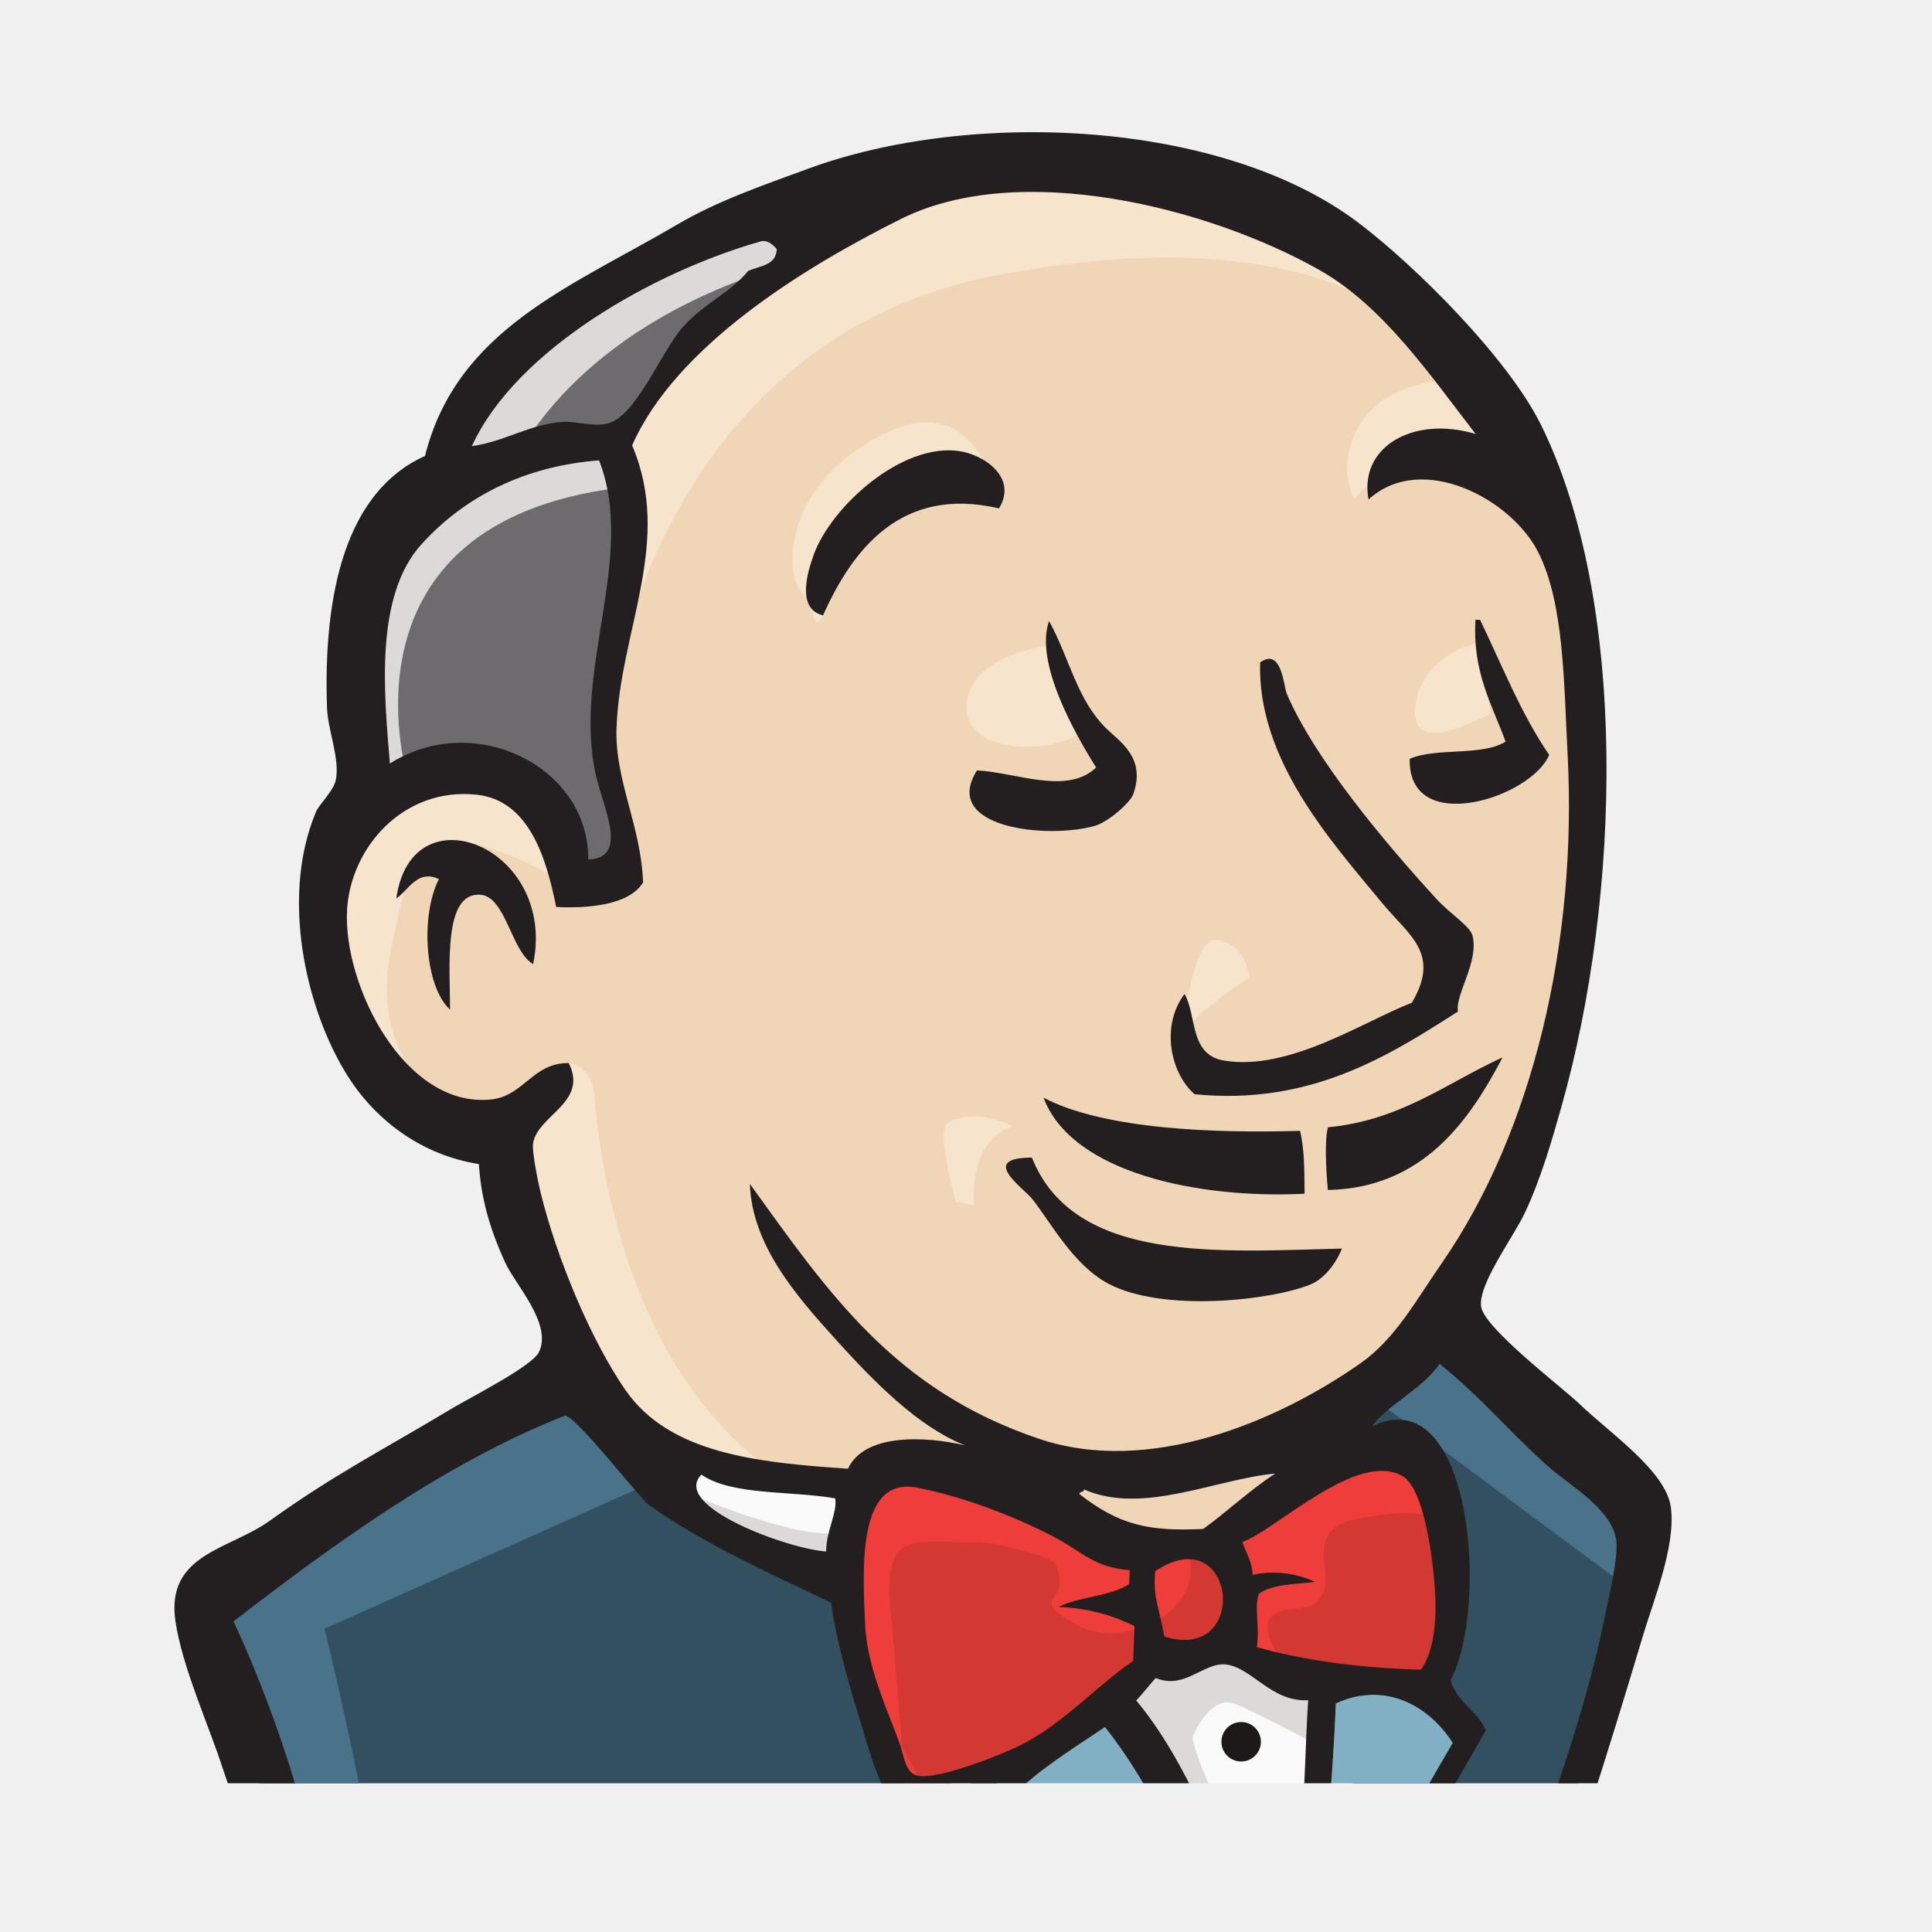
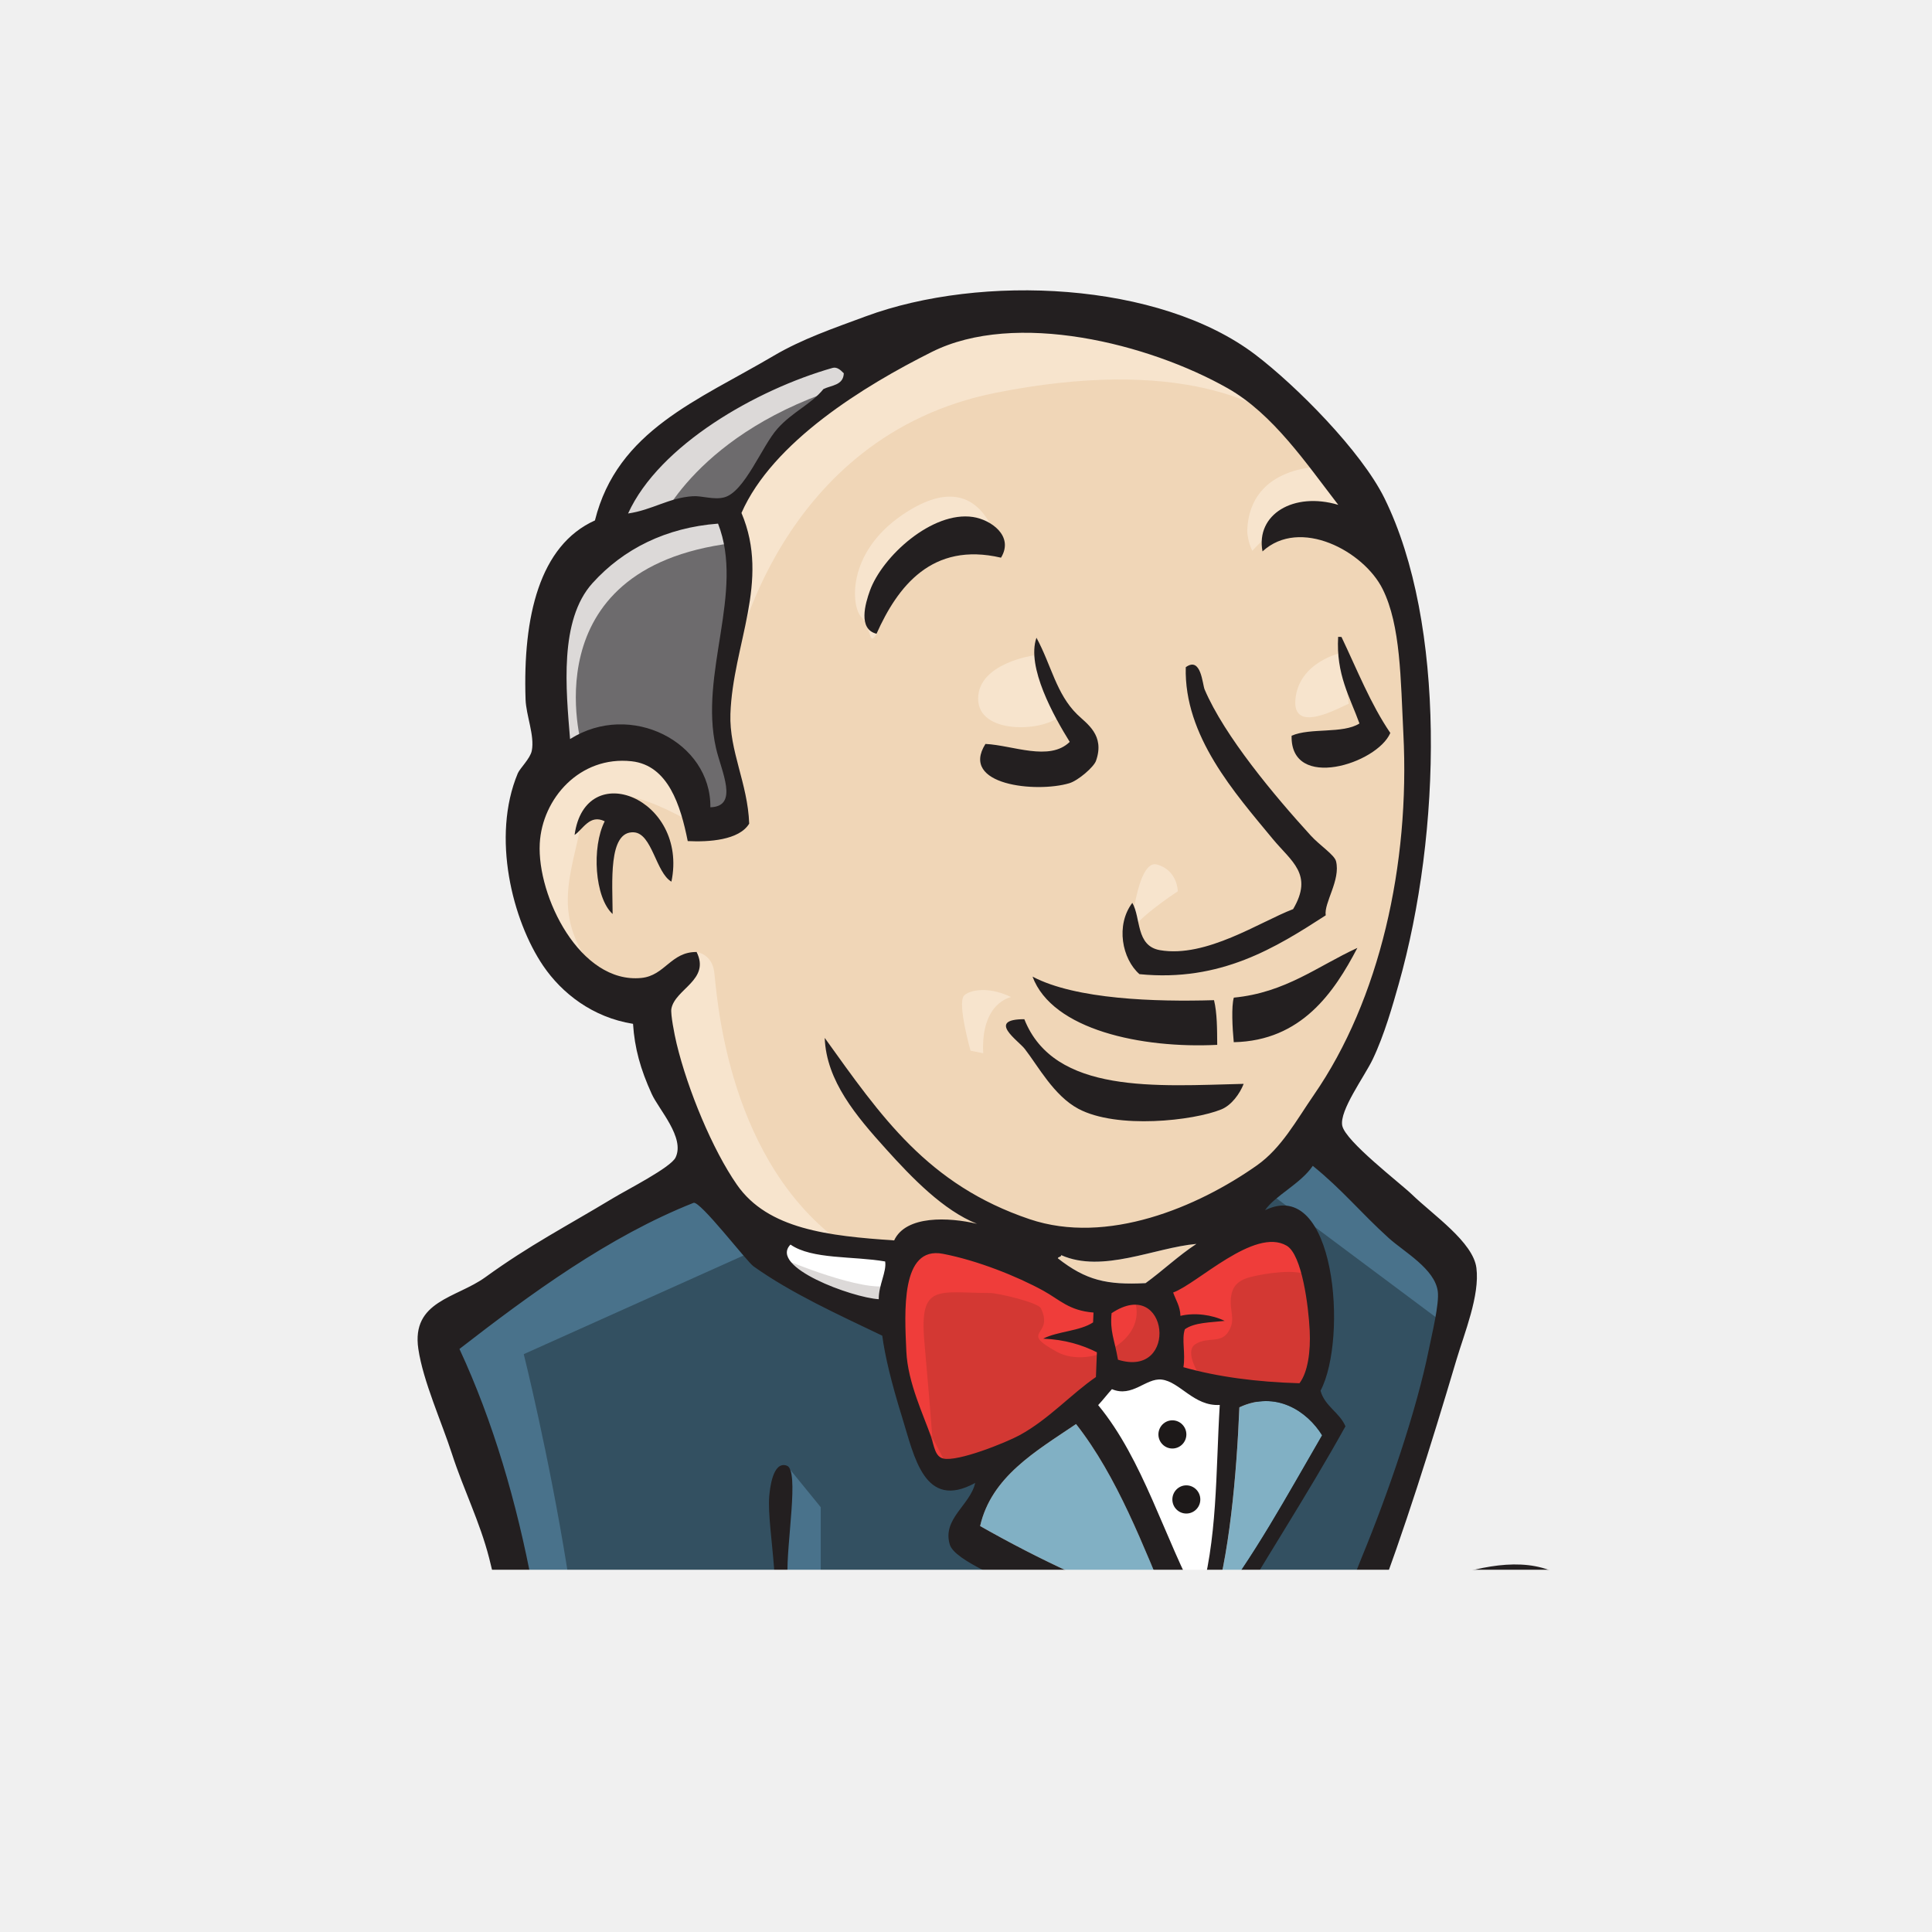
- <svg xmlns="http://www.w3.org/2000/svg" xml:space="preserve" viewBox="0 0 180 180">
+ <svg xmlns="http://www.w3.org/2000/svg" xmlns:xlink="http://www.w3.org/1999/xlink" width="32" height="32" viewBox="0 0 32 32">
  <defs>
-     <clipPath id="a">
-       <path fill="#37474f" d="M.899 144.42h144.42V0H.899z" />
-     </clipPath>
+     <rect id="jenkins-a" width="22.708" height="22.814" x=".141" y="0" />
  </defs>
-   <g clip-path="url(#a)" transform="matrix(1.0691 0 0 -1.0691 9.4 166.143)">
-     <g fill-rule="evenodd">
-       <path fill="#f0d6b7" d="m107.96 30.661-12.506-1.876-16.883-1.876-10.943-.312-10.629.312-8.13 2.502-7.19 7.815-5.628 15.945-1.25 3.44-7.504 2.5-4.377 7.191-3.126 10.317 3.44 9.067 8.128 2.814 6.565-3.127 3.127-6.878 3.752.626 1.25 1.563-1.25 7.19-.313 9.068 1.876 12.505-.074 7.143 5.701 9.114 10.005 7.19 17.508 7.504 19.383-2.814 16.883-12.193 7.817-12.505 5.002-9.067 1.25-22.51-3.752-19.384-6.877-17.195-6.566-9.066" />
-       <path fill="#335061" d="m97.334-23.425-44.709-1.876v-7.503l3.752-26.262-1.876-2.19-31.264 10.63-2.19 3.752-3.126 35.328-7.19 21.26-1.563 5.002 25.01 17.195 7.818 3.127 6.877-8.441 5.94-5.315 6.88-2.188 3.125-.938L68.57 1.899l2.814-3.44 7.19 2.502-5.002-9.693 27.2-12.818-3.439-1.876" />
-       <path fill="#6d6b6d" d="m23.238 85.687 8.128 2.814 6.566-3.127 3.127-6.878 3.751.626.938 3.751-1.876 7.19 1.876 17.197-1.563 9.379 5.627 6.565 12.193 9.692-3.44 4.69-17.194-8.442-7.191-5.627-4.064-8.754-6.253-8.442-1.876-10.005z" />
-       <path fill="#dcd9d8" d="M36.055 115.07s4.69 11.567 23.448 17.195c18.759 5.628.938 4.065.938 4.065l-20.321-7.817-7.817-7.816-3.438-6.253zm-9.379-27.195s-6.566 21.886 18.446 25.012l-.938 3.752-17.195-4.065-5.003-16.257 1.251-10.63z" />
-     </g>
-     <g fill="#f7e4cd">
-       <path fill-rule="evenodd" d="m36.681 58.799 4.094 3.966s1.847-.214 2.16-2.402c.312-2.19 1.25-21.886 14.693-32.516 1.227-.97-10.004 1.564-10.004 1.564L37.62 45.042m56.589 19.697s.729 9.477 3.28 8.748c2.553-.729 2.553-3.28 2.553-3.28s-6.198-4.01-5.833-5.468" />
-       <path d="M120.16 99.442s-5.153-1.088-5.628-5.628c-.474-4.54 5.628-.938 6.566-.625m-38.771 5.94s-6.879-.938-6.879-5.314c0-4.378 7.817-4.065 10.005-2.19" />
-       <g fill-rule="evenodd">
-         <path d="M39.807 78.808s-11.881 7.191-13.131.312c-1.25-6.877-4.065-11.88 1.876-19.07l-4.064 1.25-3.752 9.691-1.25 9.38 7.19 7.504 8.129-.626 4.69-3.751zm5.628 19.696s5.315 27.512 32.203 32.827c22.136 4.375 33.765-.938 38.142-5.94 0 0-19.696 23.447-38.455 16.257-18.759-7.191-32.514-20.322-32.202-28.762.532-14.377.313-14.382.313-14.382m72.534 23.766s-9.066.312-9.38-7.817c0 0 0-1.25.625-2.5 0 0 7.192 8.129 11.568 3.751" />
-         <path d="M78.268 111.1s-1.56 12.477-12.199 5.223c-6.878-4.69-6.252-11.255-5.002-12.505s.91-3.77 1.862-2.04c.952 1.728.638 7.356 4.078 8.918 3.439 1.564 9.077 3.31 11.26.404" />
+   <g fill="none" fill-rule="evenodd" transform="matrix(1 0 0 -1 4.872 26)">
+     <mask id="jenkins-b" fill="#fff">
+       <use xlink:href="#jenkins-a" />
+     </mask>
+     <g mask="url(#jenkins-b)">
+       <g transform="translate(1.99 -10.543)">
+         <g transform="translate(.403 3.918)">
+           <polyline fill="#F0D6B7" fill-rule="nonzero" points="13.308 12.519 11.626 12.266 9.356 12.012 7.884 11.97 6.455 12.012 5.362 12.35 4.395 13.406 3.638 15.56 3.47 16.025 2.461 16.363 1.872 17.334 1.452 18.728 1.914 19.953 3.007 20.333 3.89 19.911 4.311 18.982 4.815 19.066 4.983 19.277 4.815 20.249 4.773 21.474 5.025 23.163 5.015 24.129 5.782 25.36 7.127 26.331 9.482 27.345 12.089 26.965 14.359 25.318 15.41 23.628 16.083 22.403 16.251 19.362 15.746 16.743 14.821 14.42 13.939 13.195" />
+           <polyline fill="#335061" fill-rule="nonzero" points="11.879 5.212 5.867 4.958 5.867 3.945 6.371 .396 6.119 .101 1.915 1.537 1.62 2.044 1.2 6.817 .233 9.689 .023 10.365 3.386 12.688 4.437 13.11 5.362 11.97 6.161 11.252 7.086 10.956 7.506 10.83 8.011 8.633 8.389 8.168 9.356 8.506 8.683 7.197 12.341 5.465 11.879 5.212" />
+           <polyline fill="#6D6B6D" fill-rule="nonzero" points="1.915 19.953 3.008 20.334 3.891 19.911 4.311 18.982 4.816 19.066 4.942 19.573 4.69 20.545 4.942 22.868 4.732 24.135 5.488 25.022 7.128 26.332 6.666 26.965 4.353 25.825 3.386 25.064 2.84 23.882 1.999 22.741 1.746 21.39 1.915 19.953" />
+           <path fill="#DCD9D8" fill-rule="nonzero" d="M3.638 23.923C3.638 23.923 4.269 25.486 6.792 26.246 9.314 27.007 6.918 26.796 6.918 26.796L4.185 25.739 3.134 24.684 2.671 23.839 3.638 23.923M2.377 20.249C2.377 20.249 1.494 23.206 4.858 23.628L4.731 24.135 2.419 23.586 1.746 21.39 1.915 19.953 2.377 20.249" />
+         </g>
+         <g transform="translate(1.748 15.943)">
+           <path fill="#F7E4CD" fill-rule="nonzero" d="M2.378 4.296L2.928 4.832C2.928 4.832 3.177 4.803 3.219 4.507 3.261 4.212 3.387 1.551 5.195.114 5.36-.017 3.849.326 3.849.326L2.504 2.438M10.114 5.099C10.114 5.099 10.212 6.379 10.555 6.281 10.898 6.182 10.898 5.837 10.898 5.837 10.898 5.837 10.065 5.296 10.114 5.099M13.604 9.787C13.604 9.787 12.911 9.64 12.847 9.027 12.783 8.414 13.604 8.9 13.73 8.943M8.516 9.745C8.516 9.745 7.591 9.618 7.591 9.027 7.591 8.436 8.642 8.478 8.936 8.731" />
+           <g fill="#F7E4CD" fill-rule="nonzero" transform="translate(0 4.458)">
+             <path d="M2.798 2.541C2.798 2.541 1.2 3.513 1.032 2.583.864 1.654.486.978 1.285.007L.738.176.233 1.485.065 2.752 1.032 3.766 2.125 3.682 2.756 3.175 2.798 2.541M3.555 5.202C3.555 5.202 4.27 8.919 7.886 9.637 10.862 10.228 12.426 9.511 13.015 8.835 13.015 8.835 10.366 12.003 7.843 11.031 5.321 10.06 3.471 8.286 3.513 7.145 3.585 5.203 3.555 5.202 3.555 5.202M13.309 8.413C13.309 8.413 12.09 8.455 12.048 7.357 12.048 7.357 12.048 7.188 12.132 7.019 12.132 7.019 13.099 8.117 13.688 7.526" />
+             <path d="M7.97,6.904 C7.97,6.904 7.76,8.59 6.33,7.61 C5.405,6.976 5.489,6.089 5.657,5.92 C5.825,5.751 5.779,5.411 5.907,5.644 C6.035,5.878 5.993,6.638 6.456,6.849 C6.918,7.061 7.677,7.297 7.97,6.904" />
+           </g>
+         </g>
+         <g transform="translate(.403 5.404)">
+           <path fill="#49728B" d="M5.362 10.484L1.41 8.71C1.41 8.71 3.05 2.163 2.209.135L1.62.346 1.578 2.838.485 7.569.023 8.879 4.143 11.666 5.362 10.484M5.769 6.863L6.329 6.175 6.329 3.641 5.656 3.641C5.656 3.641 5.572 5.415 5.572 5.626 5.572 5.837 5.656 6.598 5.656 6.598" />
+           <polyline fill="#49728B" points="5.783 3.261 3.891 3.176 4.437 2.796 5.783 2.585" />
+         </g>
+         <g transform="translate(6.186 .27)">
+           <polyline fill="#335061" fill-rule="nonzero" points="6.475 8.817 8.031 8.859 8.409 4.973 6.811 4.762 6.475 8.817" />
+           <path fill="#335061" fill-rule="nonzero" d="M6.895,8.817 L9.249,8.944 C9.249,8.944 10.216,11.394 10.216,11.52 C10.216,11.647 11.057,15.069 11.057,15.069 L9.165,17.054 L8.787,17.392 L7.778,16.378 L7.778,12.45 L6.895,8.817" />
+           <path fill="#49728B" fill-rule="nonzero" d="M7.946,9.113 L6.475,8.817 L6.685,7.634 C7.231,7.381 8.157,8.057 8.157,8.057" />
+           <polyline fill="#49728B" fill-rule="nonzero" points="7.988 16.505 10.931 14.308 11.015 15.322 8.787 17.392 7.988 16.505" />
+           <polyline fill="#FFF" fill-rule="nonzero" points="1.459 .496 .589 4.044 .156 6.663 .084 8.606 4.024 8.817 6.475 8.817 6.252 4.382 6.63 .96 6.588 .327 3.393 .073 1.459 .496" />
+           <path fill="#DCD9D8" fill-rule="nonzero" d="M5.928,8.859 C5.928,8.859 5.718,4.466 6.349,1.341 C6.349,1.341 5.087,0.538 3.237,0.327 L6.769,0.454 L7.189,0.707 L6.685,7.634 L6.559,9.113" />
+           <polyline fill="#FFF" fill-rule="nonzero" points="8.48 5.311 10.12 5.776 13.231 5.944 13.694 7.381 12.853 9.873 11.886 9.999 10.54 9.577 9.249 8.944 8.564 9.07 8.03 8.859" />
+           <path fill="#DCD9D8" fill-rule="nonzero" d="M8.451,6.156 C8.451,6.156 9.544,6.663 9.712,6.621 L9.25,8.944 L9.796,9.155 C9.796,9.155 10.174,6.959 10.174,6.705 C10.174,6.705 12.529,6.578 12.739,6.578 C12.739,6.578 13.244,7.55 13.117,8.564 L13.58,7.212 L13.622,6.452 L12.949,5.438 L12.193,5.269 L10.931,5.311 L10.511,5.86 L9.039,5.649 L8.577,5.48" />
+         </g>
+         <path fill="#FFF" fill-rule="nonzero" d="M12.985,9.425 L12.06,11.79 L11.093,13.184 C11.093,13.184 11.303,13.776 11.598,13.776 L12.565,13.776 L13.49,13.438 L13.406,11.875 L12.985,9.425" />
+         <polyline fill="#FFF" fill-rule="nonzero" points="8.023 15.803 6.859 15.93 5.766 16.268 5.766 15.888 6.3 15.296 7.981 14.536" />
+         <path fill="#DCD9D8" d="M6.144,15.676 C6.144,15.676 7.448,15.127 7.868,15.254 L7.91,14.748 L6.733,15.001 L6.018,15.507 L6.144,15.676" />
+         <path fill="#D33833" d="M14.662,13.632 C13.949,13.653 13.304,13.738 12.74,13.898 C12.778,14.13 12.706,14.358 12.764,14.526 C12.921,14.64 13.185,14.638 13.423,14.665 C13.217,14.766 12.928,14.806 12.691,14.748 C12.686,14.909 12.614,15.009 12.57,15.135 C12.971,15.279 13.918,16.222 14.45,15.91 C14.704,15.761 14.812,14.913 14.832,14.5 C14.848,14.158 14.801,13.813 14.662,13.632" />
+         <path stroke="#D33833" stroke-width=".522" d="M14.662,13.632 C13.949,13.653 13.304,13.738 12.74,13.898 C12.778,14.13 12.706,14.358 12.764,14.526 C12.921,14.64 13.185,14.638 13.423,14.665 C13.217,14.766 12.928,14.806 12.691,14.748 C12.686,14.909 12.614,15.009 12.57,15.135 C12.971,15.279 13.918,16.222 14.45,15.91 C14.704,15.761 14.812,14.913 14.832,14.5 C14.848,14.158 14.801,13.813 14.662,13.632 L14.662,13.632 Z" />
+         <path fill="#D33833" d="M11.25,14.803 C11.249,14.749 11.246,14.695 11.244,14.64 C11.021,14.493 10.662,14.495 10.417,14.371 C10.778,14.355 11.061,14.268 11.307,14.145 C11.301,14.009 11.296,13.872 11.291,13.735 C10.883,13.455 10.51,13.036 10.029,12.773 C9.802,12.649 9.004,12.328 8.762,12.385 C8.625,12.417 8.613,12.587 8.558,12.748 C8.442,13.092 8.174,13.64 8.15,14.159 C8.12,14.813 8.055,15.91 8.757,15.776 C9.323,15.667 9.982,15.405 10.421,15.164 C10.689,15.017 10.844,14.835 11.25,14.803" />
+         <path stroke="#D33833" stroke-width=".522" d="M11.25,14.803 C11.249,14.749 11.246,14.695 11.244,14.64 C11.021,14.493 10.662,14.495 10.417,14.371 C10.778,14.355 11.061,14.268 11.307,14.145 C11.301,14.009 11.296,13.872 11.291,13.735 C10.883,13.455 10.51,13.036 10.029,12.773 C9.802,12.649 9.004,12.328 8.762,12.385 C8.625,12.417 8.613,12.587 8.558,12.748 C8.442,13.092 8.174,13.64 8.15,14.159 C8.12,14.813 8.055,15.91 8.757,15.776 C9.323,15.667 9.982,15.405 10.421,15.164 C10.689,15.017 10.844,14.835 11.25,14.803 L11.25,14.803 Z" />
+         <path fill="#D33833" d="M11.656,14.022 C11.594,14.379 11.522,14.481 11.549,14.792 C12.496,15.426 12.674,13.703 11.656,14.022" />
+         <path stroke="#D33833" stroke-width=".522" d="M11.656,14.022 C11.594,14.379 11.522,14.481 11.549,14.792 C12.496,15.426 12.674,13.703 11.656,14.022 Z" />
+         <path fill="#EF3D3A" fill-rule="nonzero" d="M13.027 13.733C13.027 13.733 12.732 14.156 12.943 14.283 13.153 14.409 13.363 14.282 13.489 14.494 13.616 14.705 13.489 14.832 13.531 15.085 13.573 15.339 13.784 15.381 13.994 15.423 14.204 15.465 14.793 15.55 14.877 15.339L14.625 16.099 14.12 16.268 12.522 15.339 12.438 14.874 12.438 13.945M8.612 12.339C8.562 12.999 8.508 13.657 8.449 14.315 8.36 15.299 8.684 15.127 9.532 15.127 9.662 15.127 10.33 14.972 10.378 14.874 10.607 14.403 9.994 14.508 10.642 14.153 11.189 13.854 12.154 14.335 11.933 15.001 11.81 15.149 11.289 15.047 11.103 15.144 10.774 15.315 10.446 15.486 10.118 15.657 9.7 15.875 8.734 16.192 8.288 15.888 7.159 15.117 8.359 13.189 8.762 12.385" />
+         <path fill="#231F20" fill-rule="nonzero" d="M7.163 9.336C6.017 9.604 5.448 8.854 5.101 8.076 4.791 8.152 4.914 8.576 4.992 8.791 5.197 9.358 6.024 10.112 6.699 10.01 6.99 9.966 7.383 9.699 7.163 9.336M12.747 8.025C12.765 8.024 12.783 8.024 12.802 8.023 13.06 7.483 13.285 6.91 13.611 6.433 13.392 5.921 11.954 5.468 11.976 6.387 12.287 6.524 12.824 6.415 13.1 6.59 12.941 7.029 12.711 7.404 12.747 8.025M7.75 8.01C7.996 7.558 8.076 7.082 8.425 6.74 8.582 6.586 8.888 6.399 8.736 5.971 8.701 5.87 8.442 5.644 8.293 5.6 7.747 5.438 6.474 5.567 6.905 6.251 7.357 6.23 7.964 5.956 8.301 6.285 8.042 6.702 7.58 7.525 7.75 8.01M12.541 3.412C11.719 2.881 10.803 2.304 9.456 2.438 9.168 2.69 9.058 3.249 9.338 3.619 9.483 3.367 9.392 2.905 9.797 2.835 10.562 2.704 11.451 3.305 12.001 3.515 12.342 4.092 11.972 4.305 11.665 4.676 11.036 5.438 10.192 6.382 10.223 7.522 10.477 7.707 10.499 7.239 10.535 7.154 10.864 6.382 11.69 5.395 12.293 4.734 12.441 4.571 12.685 4.415 12.712 4.308 12.79 3.995 12.509 3.62 12.541 3.412M1.704 3.97C1.446 4.118 1.385 4.769 1.082 4.787.65 4.814.729 3.943.73 3.434.433 3.705.38 4.541.599 4.97.35 5.093.239 4.835.1 4.744.278 6.04 1.988 5.345 1.704 3.97M13.065 2.872C12.682 2.14 12.141 1.334 11.018 1.311 10.995 1.547 10.977 1.907 11.019 2.049 11.877 2.132 12.407 2.571 13.064 2.872M7.685 2.397C8.401 2.019 9.718 1.978 10.691 2.007 10.743 1.793 10.742 1.528 10.744 1.267 9.493 1.204 8.013 1.515 7.685 2.397M7.549 1.692C8.044.443 9.747.586 11.182.621 11.119.459 10.982.267 10.812.198 10.352.01 9.083-.133 8.444.208 8.039.424 7.779.913 7.557 1.199 7.45 1.338 6.916 1.691 7.549 1.692" transform="translate(2.555 17.97)" />
+         <path fill="#81B0C4" fill-rule="nonzero" d="M15.037,12.77 C14.456,11.77 13.9,10.742 13.21,9.86 C13.5,10.714 13.623,12.144 13.667,13.233 C14.272,13.518 14.79,13.169 15.037,12.77" />
+         <path fill="#231F20" fill-rule="nonzero" d="M1.758 2.015C1.107 1.884.65 1.248.015 1.289.364 1.783.975 1.992 1.758 2.015M2.045.992C1.515.936.892.849.354.893.609 1.286 1.59 1.151 2.045.992M2.23.109C1.634.096.893.108.326.156.661.52 1.843.291 2.23.109" transform="translate(16.406 7.16)" />
+         <path fill="#DCD9D8" fill-rule="nonzero" d="M13.916,4.856 C14.001,4.104 14.298,3.342 14.261,2.518 C13.931,2.407 13.742,2.309 13.3,2.31 C13.269,3.01 13.176,4.08 13.204,4.747 C13.421,4.733 13.741,4.903 13.916,4.856" />
+         <path fill="#F0D6B7" fill-rule="nonzero" d="M12.954,15.94 C12.655,15.744 12.4,15.499 12.113,15.29 C11.475,15.258 11.127,15.334 10.659,15.702 C10.667,15.731 10.714,15.718 10.715,15.754 C11.398,15.449 12.265,15.879 12.954,15.94" />
+         <path fill="#81B0C4" fill-rule="nonzero" d="M9.372,11.267 C9.56,12.084 10.294,12.506 10.961,12.956 C11.65,12.078 12.069,10.949 12.53,9.859 C11.44,10.189 10.327,10.725 9.372,11.267" />
+         <path fill="#231F20" fill-rule="nonzero" d="M13.203,4.747 C13.175,4.08 13.268,3.009 13.3,2.31 C13.741,2.309 13.93,2.407 14.26,2.518 C14.297,3.342 14,4.104 13.915,4.856 C13.74,4.903 13.42,4.733 13.203,4.747 L13.203,4.747 Z M6.327,8.542 C6.618,5.853 7.04,3.592 7.814,1.21 C9.53,0.687 11.6,0.641 13.118,1.114 C12.839,2.458 12.961,4.094 12.798,5.529 C12.675,6.607 12.738,7.691 12.569,8.791 C10.731,9.176 8.132,8.881 6.327,8.542 L6.327,8.542 Z M13.004,8.774 C12.989,7.619 13.056,6.48 13.143,5.324 C13.585,5.39 13.884,5.435 14.295,5.525 C14.161,6.638 14.178,7.891 13.907,8.876 C13.593,8.873 13.317,8.88 13.004,8.774 L13.004,8.774 Z M15.244,8.961 C15.034,9.009 14.79,8.963 14.59,8.959 C14.684,8.017 14.912,6.978 14.993,5.99 C15.308,5.98 15.476,6.129 15.735,6.179 C15.749,7.047 15.66,8.242 15.244,8.961 L15.244,8.961 Z M18.634,5.848 C19.291,6.008 19.704,6.816 19.52,7.646 C19.397,8.203 19.177,9.253 18.943,9.61 C18.769,9.874 18.298,10.219 17.923,9.977 C17.311,9.584 16.235,9.47 15.789,8.994 C16.012,8.246 16.082,7.219 16.174,6.272 C16.938,6.224 17.877,6.483 18.512,6.208 C18.069,6.064 17.494,6.063 17.111,5.853 C17.424,5.701 18.157,5.732 18.634,5.848 L18.634,5.848 Z M12.529,9.859 C12.068,10.949 11.649,12.078 10.961,12.956 C10.294,12.506 9.559,12.084 9.372,11.267 C10.327,10.725 11.44,10.189 12.529,9.859 L12.529,9.859 Z M13.666,13.233 C13.622,12.143 13.499,10.714 13.21,9.86 C13.899,10.742 14.455,11.77 15.036,12.77 C14.789,13.169 14.271,13.517 13.666,13.233 L13.666,13.233 Z M12.377,13.693 C12.116,13.721 11.894,13.391 11.555,13.534 C11.477,13.448 11.406,13.354 11.327,13.27 C12.077,12.361 12.418,11.073 12.998,10.005 C13.308,11.03 13.273,12.154 13.341,13.273 C12.914,13.246 12.677,13.661 12.377,13.693 L12.377,13.693 Z M11.549,14.792 C11.521,14.481 11.593,14.379 11.655,14.022 C12.673,13.703 12.496,15.426 11.549,14.792 Z M10.42,15.164 C9.982,15.405 9.323,15.667 8.756,15.776 C8.054,15.911 8.12,14.813 8.15,14.159 C8.173,13.64 8.441,13.092 8.558,12.748 C8.612,12.587 8.625,12.417 8.762,12.385 C9.003,12.328 9.801,12.649 10.028,12.773 C10.509,13.036 10.882,13.455 11.29,13.735 C11.296,13.872 11.301,14.009 11.306,14.145 C11.061,14.268 10.777,14.355 10.417,14.371 C10.661,14.495 11.021,14.493 11.243,14.64 C11.246,14.695 11.248,14.749 11.25,14.803 C10.843,14.835 10.688,15.017 10.42,15.164 L10.42,15.164 Z M6.231,15.929 C5.867,15.557 7.252,15.051 7.693,15.024 C7.69,15.259 7.826,15.48 7.799,15.649 C7.275,15.741 6.587,15.68 6.231,15.929 L6.231,15.929 Z M10.715,15.754 C10.713,15.718 10.666,15.731 10.659,15.702 C11.127,15.334 11.475,15.258 12.112,15.29 C12.4,15.499 12.655,15.744 12.954,15.94 C12.265,15.879 11.397,15.449 10.715,15.754 L10.715,15.754 Z M14.831,14.5 C14.811,14.913 14.703,15.761 14.45,15.91 C13.917,16.222 12.97,15.279 12.569,15.135 C12.613,15.009 12.685,14.909 12.69,14.748 C12.928,14.806 13.216,14.766 13.422,14.665 C13.184,14.638 12.921,14.64 12.763,14.526 C12.706,14.358 12.777,14.13 12.739,13.898 C13.303,13.738 13.948,13.653 14.661,13.632 C14.8,13.813 14.847,14.158 14.831,14.5 L14.831,14.5 Z M5.618,15.569 C5.504,15.651 4.73,16.662 4.625,16.62 C3.225,16.066 1.917,15.107 0.748,14.2 C1.863,11.797 2.312,8.853 2.392,6.015 C3.669,5.415 4.791,4.55 6.524,4.46 C6.323,5.885 6.14,7.157 6.026,8.499 C5.591,8.684 4.966,8.491 4.559,8.556 C4.555,9.05 5.181,8.772 5.233,9.104 C5.272,9.355 4.889,9.374 5.014,9.769 C5.332,9.653 5.499,9.396 5.839,9.299 C6.149,9.982 5.835,11.189 5.879,11.759 C5.888,11.866 5.933,12.352 6.171,12.267 C6.383,12.191 6.159,10.974 6.182,10.434 C6.204,9.937 6.123,9.456 6.323,9.144 C7.998,9.373 9.699,9.521 11.511,9.571 C11.112,9.743 10.639,9.905 10.12,10.199 C9.838,10.359 8.951,10.69 8.87,10.959 C8.74,11.387 9.21,11.615 9.29,11.981 C8.445,11.518 8.28,12.425 8.08,13.068 C7.899,13.65 7.796,14.085 7.751,14.42 C7.023,14.769 6.245,15.122 5.618,15.569 L5.618,15.569 Z M14.091,16.498 C15.257,17.066 15.467,14.375 15.01,13.508 C15.081,13.25 15.324,13.151 15.423,12.919 C14.773,11.748 14.05,10.655 13.386,9.498 C13.88,9.806 14.585,9.553 15.166,9.784 C15.379,9.868 15.532,10.357 15.693,10.748 C16.136,11.823 16.6,13.178 16.807,14.205 C16.853,14.438 16.98,14.948 16.952,15.156 C16.901,15.528 16.398,15.805 16.142,16.035 C15.671,16.461 15.374,16.835 14.882,17.233 C14.682,16.937 14.254,16.738 14.091,16.498 L14.091,16.498 Z M2.952,26.885 C2.396,26.271 2.513,25.12 2.58,24.302 C3.584,24.936 4.917,24.251 4.904,23.172 C5.384,23.185 5.083,23.773 4.997,24.153 C4.713,25.392 5.474,26.737 5.031,27.87 C4.171,27.805 3.464,27.452 2.952,26.885 L2.952,26.885 Z M6.927,30.449 C5.669,30.091 4.057,29.173 3.541,28.038 C3.941,28.096 4.218,28.299 4.613,28.324 C4.762,28.334 4.958,28.261 5.129,28.304 C5.471,28.389 5.759,29.159 6.017,29.445 C6.268,29.725 6.57,29.844 6.777,30.099 C6.91,30.164 7.106,30.159 7.114,30.36 C7.056,30.421 6.996,30.469 6.927,30.449 L6.927,30.449 Z M13.473,30.112 C12.168,30.852 9.958,31.409 8.57,30.713 C7.449,30.152 5.935,29.223 5.419,28.047 C5.901,26.911 5.276,25.871 5.236,24.718 C5.215,24.104 5.523,23.569 5.547,22.901 C5.382,22.627 4.878,22.594 4.529,22.612 C4.411,23.203 4.205,23.867 3.6,23.934 C2.743,24.028 2.117,23.316 2.078,22.571 C2.032,21.696 2.747,20.245 3.761,20.345 C4.153,20.384 4.249,20.779 4.676,20.775 C4.907,20.311 4.319,20.165 4.258,19.834 C4.243,19.748 4.307,19.413 4.345,19.256 C4.529,18.492 4.939,17.502 5.344,16.92 C5.856,16.182 6.864,16.071 7.948,15.998 C8.142,16.417 8.855,16.383 9.32,16.273 C8.763,16.495 8.245,17.032 7.816,17.508 C7.323,18.054 6.824,18.639 6.798,19.352 C7.73,18.054 8.5,16.92 10.193,16.349 C11.475,15.917 12.972,16.547 13.957,17.241 C14.366,17.53 14.61,17.988 14.9,18.408 C15.987,19.979 16.494,22.22 16.382,24.393 C16.337,25.29 16.339,26.183 16.039,26.786 C15.726,27.416 14.669,27.98 14.049,27.41 C13.934,28.023 14.564,28.402 15.304,28.181 C14.776,28.865 14.223,29.687 13.473,30.112 L13.473,30.112 Z M15.905,9.892 C16.925,10.402 18.831,11.263 19.47,9.89 C19.706,9.384 19.983,8.529 20.105,8.006 C20.278,7.269 19.918,5.72 19.164,5.472 C18.498,5.254 17.721,5.267 16.919,5.429 C16.824,5.508 16.719,5.646 16.645,5.789 C16.072,5.811 15.536,5.758 15.083,5.522 C15.126,5.096 14.84,5.028 14.571,4.94 C14.372,4.147 14.97,3.111 14.827,2.387 C14.724,1.872 14.093,1.792 13.629,1.696 C13.614,1.409 13.65,1.17 13.681,0.928 C13.575,0.535 13.1,0.312 12.649,0.257 C11.166,0.078 8.914,-0.003 7.487,0.512 C7.089,1.494 6.775,2.687 6.444,3.807 C5.052,3.658 3.927,4.41 2.866,4.903 C2.499,5.074 1.991,5.168 1.854,5.462 C1.72,5.746 1.775,6.292 1.742,6.806 C1.658,8.121 1.586,9.39 1.24,10.736 C1.085,11.34 0.815,11.873 0.626,12.456 C0.452,12.995 0.147,13.662 0.067,14.2 C-0.051,14.997 0.697,15.042 1.175,15.387 C1.914,15.922 2.494,16.217 3.294,16.699 C3.531,16.842 4.245,17.204 4.327,17.37 C4.488,17.7 4.049,18.166 3.932,18.425 C3.746,18.834 3.649,19.181 3.623,19.585 C2.952,19.692 2.443,20.093 2.135,20.546 C1.627,21.294 1.274,22.68 1.714,23.734 C1.749,23.817 1.921,23.98 1.946,24.108 C1.996,24.359 1.852,24.692 1.843,24.959 C1.797,26.329 2.074,27.51 2.992,27.923 C3.364,29.414 4.698,29.91 5.954,30.651 C6.424,30.928 6.942,31.105 7.477,31.303 C9.395,32.012 12.338,31.878 13.93,30.669 C14.605,30.156 15.684,29.073 16.07,28.289 C17.089,26.218 17.017,22.759 16.304,20.24 C16.208,19.902 16.069,19.405 15.875,18.999 C15.74,18.715 15.319,18.148 15.37,17.898 C15.423,17.639 16.329,16.947 16.524,16.759 C16.874,16.42 17.539,15.969 17.592,15.541 C17.65,15.086 17.393,14.463 17.262,14.023 C16.826,12.556 16.4,11.2 15.905,9.892 L15.905,9.892 Z" />
+         <path fill="#F7E4CD" fill-rule="nonzero" d="M9.101,20.047 C9.156,20.121 9.46,20.233 9.886,20.028 C9.886,20.028 9.381,19.943 9.423,19.098 L9.213,19.14 C9.213,19.14 8.996,19.907 9.101,20.047" />
+         <path fill="#1D1919" fill-rule="nonzero" d="M12.788 12.784C12.788 12.656 12.684 12.551 12.556 12.551 12.429 12.551 12.325 12.656 12.325 12.784 12.325 12.913 12.429 13.018 12.556 13.018 12.684 13.018 12.788 12.913 12.788 12.784M13.019 11.707C13.019 11.578 12.915 11.474 12.787 11.474 12.66 11.474 12.556 11.578 12.556 11.707 12.556 11.836 12.66 11.941 12.787 11.941 12.915 11.941 13.019 11.836 13.019 11.707" />
      </g>
-     </g>
-     <path fill="#49728b" fill-rule="evenodd" d="M48.874 26.597 19.486 13.466s12.193-48.46 5.94-63.467l-4.377 1.563-.313 18.446-8.128 35.015-3.44 9.692 30.639 20.633 9.067-8.753M51.896-.206l4.17-5.087v-18.76h-5.003s-.625 13.132-.625 14.696c0 1.563.624 7.19.624 7.19M52-26.866l-14.069-.625 4.065-2.813L52-31.868" />
-     <g fill-rule="evenodd">
-       <path fill="#335061" d="m100.15-23.739 11.567.313 2.814-28.764-11.881-1.563z" />
-       <path fill="#335061" d="m103.27-23.739 17.508.938s7.19 18.133 7.19 19.07c0 .939 6.253 26.263 6.253 26.263l-14.069 14.694-2.813 2.501-7.504-7.503V3.148z" />
-       <path fill="#49728b" d="m111.09-21.55-10.942-2.188 1.563-8.755c4.064-1.876 10.943 3.127 10.943 3.127M111.4 33.162l21.885-16.257.626 7.503-16.57 15.32-5.94-6.566" />
-       <path fill="#fafafa" d="m62.85-85.332-6.473 26.266-3.22 19.38-.531 14.385 29.296 1.56 18.226.003-1.658-32.83 2.814-25.324-.312-4.69-23.76-1.876z" />
-       <path fill="#dcd9d8" d="M96.083-23.426s-1.563-32.515 3.127-55.65c0 0-9.38-5.94-23.136-7.503l26.262.938 3.126 1.875-3.752 51.273-.938 10.944" />
-       <path fill="#fafafa" d="m115.06-49.691 12.193 3.44 23.135 1.25 3.44 10.629-6.254 18.446-7.19.938-10.005-3.127-9.599-4.686-5.095.935-3.972-1.56" />
-       <path fill="#dcd9d8" d="M114.84-43.435s8.128 3.751 9.38 3.438L120.78-22.8l4.065 1.563s2.814-16.257 2.814-18.133c0 0 17.507-.938 19.07-.938 0 0 3.752 7.191 2.814 14.694l3.44-10.005.312-5.628-5.002-7.503-5.627-1.25-9.38.312-3.126 4.064-10.943-1.563-3.44-1.25" />
-     </g>
-     <path fill="#fafafa" d="M102.56-21.241 95.682-3.733l-7.19 10.317s1.562 4.377 3.75 4.377h7.192l6.878-2.501-.625-11.568-3.127-18.134" />
-     <path fill="#dcd9d8" fill-rule="evenodd" d="M103.9-15.297S95.145 1.585 95.145 4.086c0 0 1.563 3.752 3.752 2.814s6.879-3.439 6.879-3.439v5.94l-10.63 2.19-7.19-.939 12.193-28.763 2.5-.313" />
-     <path fill="#fafafa" d="m65.664 25.968-8.661.942-8.13 2.501v-2.814l3.972-4.38 12.506-5.627" />
-     <path fill="#dcd9d8" fill-rule="evenodd" d="M51.689 25.031s9.693-4.065 12.819-3.127l.311-3.748-8.752 1.872-5.316 3.752z" />
-     <path fill="#d33833" fill-rule="evenodd" d="M115.03 9.897c-5.305.156-10.098.786-14.294 1.97.285 1.72-.249 3.408.18 4.647 1.17.843 3.13.83 4.898 1.027-1.529.752-3.677 1.049-5.44.615-.042 1.194-.578 1.934-.902 2.868 2.982 1.064 10.024 8.044 13.984 5.732 1.887-1.099 2.689-7.377 2.835-10.43.122-2.533-.23-5.088-1.261-6.43" />
-     <path fill="none" stroke="#d33833" stroke-width="2" d="M115.03 9.897c-5.305.156-10.098.786-14.294 1.97.285 1.72-.249 3.408.18 4.647 1.17.843 3.13.83 4.898 1.027-1.529.752-3.677 1.049-5.44.615-.042 1.194-.578 1.934-.902 2.868 2.982 1.064 10.024 8.044 13.984 5.732 1.887-1.099 2.689-7.377 2.835-10.43.122-2.533-.23-5.088-1.261-6.43z" />
-     <path fill="#d33833" fill-rule="evenodd" d="M89.66 18.569q-.021-.603-.047-1.21c-1.656-1.089-4.33-1.076-6.148-1.99 2.68-.117 4.79-.763 6.614-1.672l-.118-3.033c-3.036-2.078-5.81-5.173-9.384-7.122-1.69-.922-7.622-3.294-9.42-2.875-1.017.236-1.109 1.499-1.516 2.689-.866 2.548-2.861 6.605-3.035 10.44-.222 4.846-.71 12.967 4.51 11.969 4.213-.804 9.113-2.745 12.375-4.527 1.993-1.09 3.146-2.436 6.17-2.669" />
-     <path fill="none" stroke="#d33833" stroke-width="2" d="M89.66 18.569q-.021-.603-.047-1.21c-1.656-1.089-4.33-1.076-6.148-1.99 2.68-.117 4.79-.763 6.614-1.672l-.118-3.033c-3.036-2.078-5.81-5.173-9.384-7.122-1.69-.922-7.622-3.294-9.42-2.875-1.017.236-1.109 1.499-1.516 2.689-.866 2.548-2.861 6.605-3.035 10.44-.222 4.846-.71 12.967 4.51 11.969 4.213-.804 9.113-2.745 12.375-4.527 1.993-1.09 3.146-2.436 6.17-2.669z" />
-     <path fill="#d33833" fill-rule="evenodd" d="M92.675 12.788c-.463 2.64-.999 3.393-.792 5.695 7.04 4.693 8.361-8.061.792-5.695" />
-     <path fill="none" stroke="#d33833" stroke-width="2" d="M92.675 12.788c-.463 2.64-.999 3.393-.792 5.695 7.04 4.693 8.361-8.061.792-5.695z" />
-     <g fill-rule="evenodd">
-       <path fill="#ef3d3a" d="M102.87 10.649s-2.19 3.127-.626 4.065 3.127 0 4.065 1.563 0 2.501.313 4.377 1.877 2.189 3.44 2.501c1.562.313 5.94.938 6.565-.625l-1.876 5.627-3.752 1.25-11.88-6.877-.626-3.44v-6.877M70.041.331c-.376 4.88-.773 9.752-1.215 14.626-.662 7.279 1.748 6.009 8.057 6.009.964 0 5.933-1.15 6.289-1.876 1.705-3.483-2.851-2.709 1.964-5.335 4.065-2.216 11.246 1.346 9.603 6.273-.919 1.095-4.789.341-6.176 1.06l-7.327 3.8c-3.108 1.612-10.29 3.962-13.603 1.709-8.395-5.71.53-19.974 3.524-25.93" />
-       <path fill="#231f20" d="M78.268 111.1c-8.521 1.985-12.755-3.566-15.338-9.323-2.306.559-1.389 3.695-.806 5.294 1.525 4.194 7.672 9.778 12.694 9.02 2.161-.325 5.086-2.301 3.45-4.99m41.522-9.701.404-.016c1.926-4 3.593-8.238 6.022-11.769-1.628-3.79-12.322-7.144-12.157-.338 2.313 1.01 6.305.206 8.356 1.497-1.186 3.254-2.897 6.024-2.625 10.626m-37.16-.11c1.827-3.35 2.422-6.868 5.019-9.4 1.17-1.14 3.444-2.529 2.316-5.698-.263-.747-2.189-2.414-3.3-2.741-4.06-1.2-13.521-.248-10.317 4.814 3.358-.157 7.871-2.18 10.38.257-1.927 3.081-5.363 9.177-4.098 12.768m35.63-34.037c-6.113-3.927-12.93-8.197-22.947-7.207-2.14 1.86-2.956 6.002-.877 8.737 1.082-1.861.402-5.284 3.419-5.799 5.684-.972 12.299 3.477 16.387 5.032 2.535 4.275-.219 5.847-2.503 8.597-4.675 5.636-10.947 12.622-10.72 21.06 1.89 1.37 2.053-2.092 2.325-2.722 2.44-5.714 8.585-13.021 13.07-17.912 1.1-1.205 2.914-2.36 3.115-3.157.582-2.315-1.513-5.09-1.27-6.63m-80.591 4.135c-1.916 1.094-2.372 5.91-4.622 6.048-3.215.195-2.629-6.25-2.616-10.018-2.213 2.009-2.602 8.194-.976 11.37-1.853.91-2.68-1.003-3.708-1.677 1.32 9.595 14.036 4.45 11.922-5.723m84.482-8.13c-2.846-5.417-6.871-11.382-15.222-11.555-.17 1.75-.3 4.411.009 5.464 6.384.614 10.325 3.863 15.212 6.091m-40-3.512c5.326-2.8 15.114-3.102 22.353-2.89.388-1.586.379-3.545.394-5.48-9.305-.463-20.307 1.84-22.747 8.37m-1.013-5.222c3.683-9.247 16.341-8.182 27.016-7.927-.47-1.2-1.489-2.62-2.755-3.132-3.42-1.392-12.855-2.448-17.604.074-3.011 1.601-4.946 5.219-6.596 7.34-.797 1.024-4.765 3.64-.06 3.645" />
-       <path fill="#81b0c4" d="M117.82 3.516c-4.322-7.402-8.457-15.005-13.585-21.534 2.15 6.32 3.07 16.9 3.394 24.965 4.498 2.105 8.349-.474 10.191-3.43" />
-       <path fill="#231f20" d="M141.07-23.089c-4.839-.969-8.239-5.671-12.959-5.37 2.594 3.658 7.14 5.2 12.959 5.37m2.14-7.572c-3.944-.417-8.576-1.055-12.577-.726 1.894 2.892 9.19 1.894 12.577.726m1.37-6.529c-4.433-.096-9.942-.008-14.155.346 2.492 2.677 11.28.993 14.155-.346" />
-       <path fill="#dcd9d8" d="M109.48-55.057c.636-5.567 2.843-11.207 2.566-17.304-2.45-.827-3.858-1.55-7.142-1.545-.232 5.181-.925 13.102-.718 18.041 1.615-.107 3.997 1.154 5.294.808" />
-       <path fill="#f0d6b7" d="M102.33 26.985c-2.226-1.453-4.121-3.267-6.259-4.818-4.74-.235-7.327.328-10.81 3.05.057.219.407.121.42.39 5.075-2.262 11.524.92 16.648 1.378" />
-       <path fill="#81b0c4" d="M75.694-7.603c1.394 6.04 6.857 9.17 11.817 12.497 5.12-6.498 8.234-14.855 11.663-22.92-8.102 2.443-16.38 6.406-23.481 10.423" />
-       <path fill="#231f20" d="M104.18-55.865c-.207-4.94.486-12.86.718-18.041 3.283-.004 4.691.718 7.142 1.545.276 6.096-1.93 11.737-2.566 17.304-1.298.346-3.679-.914-5.294-.808m-51.13 28.09c2.165-19.906 5.301-36.639 11.054-54.266 12.766-3.876 28.157-4.214 39.441-.716-2.072 9.948-1.167 22.06-2.378 32.677-.912 7.98-.447 16.009-1.698 24.15-13.673 2.844-33 .665-46.418-1.845zm49.651 1.72c-.115-8.549.383-16.982 1.036-25.542 3.282.493 5.51.822 8.56 1.49-.99 8.241-.869 17.514-2.886 24.804-2.332-.023-4.385.027-6.71-.752m16.653 1.378c-1.558.357-3.372.014-4.86-.015.7-6.969 2.397-14.659 2.995-21.974 2.342-.073 3.593 1.032 5.52 1.403.102 6.421-.562 15.268-3.655 20.586m25.215-23.038c4.882 1.186 7.952 7.165 6.586 13.305-.916 4.127-2.548 11.898-4.295 14.538-1.29 1.953-4.79 4.51-7.584 2.72-4.545-2.91-12.552-3.755-15.867-7.278 1.662-5.534 2.178-13.135 2.864-20.146 5.678-.354 12.665 1.562 17.387-.471-3.297-1.068-7.575-1.077-10.423-2.633 2.328-1.125 7.778-.897 11.332-.035M99.17-18.025c-3.43 8.063-6.543 16.42-11.663 22.918-4.96-3.327-10.423-6.456-11.817-12.497 7.1-4.017 15.379-7.98 23.481-10.422zm8.453 24.971c-.325-8.065-1.245-18.644-3.395-24.965 5.128 6.53 9.263 14.132 13.585 21.534-1.842 2.957-5.693 5.536-10.19 3.431m-9.582 3.405c-1.943.21-3.592-2.233-6.117-1.177-.58-.64-1.105-1.333-1.695-1.958 5.579-6.723 8.114-16.262 12.423-24.163 2.312 7.59 2.045 15.904 2.555 24.188-3.177-.201-4.94 2.873-7.166 3.11m-6.161 8.132c-.208-2.303.328-3.056.791-5.695 7.57-2.367 6.248 10.388-.791 5.695m-8.394 2.755c-3.261 1.782-8.161 3.723-12.374 4.527-5.222.999-4.732-7.123-4.51-11.968.173-3.836 2.168-7.893 3.035-10.441.406-1.19.498-2.453 1.515-2.69 1.798-.418 7.73 1.954 9.42 2.875 3.575 1.95 6.348 5.045 9.384 7.123l.119 3.032c-1.826.91-3.935 1.555-6.615 1.673 1.818.914 4.492.901 6.148 1.989q.025.609.047 1.21c-3.024.234-4.176 1.58-6.17 2.67zm-31.152 5.659c-2.707-2.748 7.592-6.494 10.871-6.696-.018 1.739.991 3.378.788 4.626-3.895.684-9.013.232-11.66 2.07zm33.345-1.29c-.013-.27-.363-.172-.42-.39 3.482-2.722 6.07-3.285 10.81-3.05 2.137 1.551 4.033 3.365 6.259 4.818-5.124-.458-11.574-3.64-16.648-1.379zm30.606-9.282c-.146 3.053-.948 9.332-2.835 10.431-3.961 2.312-11.002-4.668-13.984-5.732.324-.934.86-1.674.901-2.868 1.764.434 3.912.137 5.44-.615-1.767-.198-3.727-.185-4.897-1.027-.429-1.239.105-2.927-.18-4.647 4.196-1.184 8.989-1.814 14.294-1.97 1.032 1.341 1.383 3.896 1.261 6.429zM47.777 24.24c-.85.606-6.6 8.087-7.388 7.777-10.405-4.103-20.134-11.199-28.828-17.91 8.29-17.787 11.635-39.579 12.227-60.582 9.496-4.441 17.836-10.844 30.722-11.512-1.491 10.55-2.852 19.962-3.699 29.895-3.237 1.365-7.882-.062-10.913.423-.025 3.651 4.628 1.6 5.015 4.054.292 1.858-2.56 1.998-1.631 4.923 2.368-.861 3.612-2.763 6.138-3.477 2.309 5.05-.032 13.985.3 18.205.064.792.397 4.39 2.172 3.759 1.57-.559-.09-9.569.082-13.563.157-3.68-.444-7.242 1.046-9.552a356 356 0 0 0 38.576 3.16c-2.964 1.272-6.485 2.475-10.345 4.651-2.093 1.18-8.69 3.635-9.293 5.622-.964 3.167 2.528 4.855 3.125 7.57-6.285-3.428-7.511 3.286-8.998 8.042-1.347 4.308-2.114 7.526-2.445 10.01-5.414 2.581-11.203 5.195-15.863 8.505m63.009 6.872c8.67 4.204 10.232-15.711 6.834-22.127.525-1.914 2.331-2.646 3.069-4.366-4.838-8.667-10.211-16.756-15.148-25.32 3.672 2.286 8.917.409 13.238 2.12 1.58.624 2.722 4.24 3.918 7.133 3.29 7.958 6.743 17.99 8.28 25.586.346 1.73 1.292 5.5 1.08 7.04-.378 2.758-4.12 4.803-6.022 6.508-3.506 3.15-5.714 5.921-9.371 8.866-1.483-2.189-4.666-3.66-5.878-5.44M27.95 107.99c-4.13-4.545-3.266-13.062-2.766-19.121 7.467 4.697 17.377-.372 17.284-8.36 3.565.094 1.332 4.452.687 7.259-2.107 9.169 3.55 19.13.256 27.516-6.395-.485-11.649-3.097-15.46-7.294zm29.558 26.38c-9.352-2.65-21.337-9.446-25.18-17.847 2.976.432 5.041 1.933 7.977 2.119 1.11.072 2.563-.466 3.838-.148 2.54.63 4.685 6.327 6.602 8.447 1.868 2.07 4.114 2.954 5.651 4.841.988.477 2.448.444 2.504 1.927-.428.457-.879.806-1.392.66zm48.681-2.493c-9.707 5.477-26.136 9.596-36.462 4.449-8.331-4.155-19.593-11.027-23.433-19.737 3.587-8.405-1.062-16.106-1.36-24.64-.157-4.54 2.139-8.504 2.315-13.446-1.228-2.025-4.978-2.275-7.574-2.136-.873 4.372-2.403 9.287-6.906 9.78-6.371.697-11.03-4.576-11.319-10.085-.342-6.48 4.978-17.22 12.517-16.475 2.913.287 3.629 3.207 6.802 3.177 1.72-3.432-2.653-4.51-3.103-6.964-.117-.634.363-3.112.642-4.274 1.37-5.658 4.422-12.982 7.427-17.29 3.814-5.464 11.307-6.288 19.37-6.823 1.44 3.101 6.743 2.846 10.2 2.035-4.143 1.64-7.993 5.617-11.185 9.137-3.665 4.039-7.378 8.371-7.566 13.65 6.927-9.61 12.65-18.003 25.246-22.23 9.53-3.196 20.662 1.465 27.986 6.608 3.039 2.137 4.853 5.529 7.013 8.634 8.082 11.626 11.854 28.219 11.024 44.303-.342 6.633-.327 13.244-2.552 17.706-2.326 4.666-10.193 8.84-14.8 4.62-.853 4.537 3.83 7.344 9.331 5.71-3.922 5.063-8.039 11.145-13.614 14.29zm18.084-149.66c7.585 3.77 21.757 10.149 26.512-.014 1.755-3.746 3.814-10.079 4.723-13.946 1.284-5.456-1.392-16.923-7-18.754-4.953-1.617-10.733-1.518-16.7-.32-.702.585-1.484 1.603-2.03 2.665-4.261.165-8.25-.229-11.615-1.98.319-3.15-1.812-3.656-3.81-4.305-1.48-5.872 2.963-13.541 1.9-18.896-.76-3.815-5.453-4.405-8.902-5.118-.113-2.12.15-3.89.386-5.683-.789-2.907-4.327-4.561-7.679-4.967-11.029-1.326-27.775-1.922-38.384 1.893-2.96 7.261-5.292 16.093-7.758 24.384-10.346-1.105-18.715 4.464-26.603 8.113-2.731 1.266-6.51 1.964-7.53 4.138-.99 2.105-.584 6.14-.83 9.95-.625 9.733-1.16 19.12-3.73 29.086-1.154 4.472-3.165 8.418-4.568 12.727C9.358 5.184 7.092 10.12 6.5 14.1c-.877 5.903 4.681 6.232 8.235 8.79 5.494 3.954 9.806 6.142 15.756 9.711 1.762 1.057 7.077 3.733 7.681 4.966 1.202 2.443-2.062 5.888-2.935 7.803-1.38 3.03-2.1 5.602-2.298 8.59-4.992.789-8.775 3.76-11.06 7.109-3.781 5.543-6.403 15.798-3.132 23.599.257.614 1.536 1.822 1.725 2.765.372 1.858-.7 4.329-.768 6.305-.343 10.14 1.716 18.875 8.541 21.932 2.771 11.038 12.688 14.71 22.032 20.195 3.493 2.05 7.343 3.36 11.32 4.824 14.263 5.25 36.15 4.261 47.987-4.692 5.02-3.797 13.044-11.813 15.914-17.617 7.58-15.323 7.042-40.931 1.74-59.571-.712-2.503-1.746-6.181-3.19-9.187-1.006-2.1-4.134-6.3-3.754-8.153.391-1.916 7.132-7.034 8.577-8.428 2.603-2.51 7.548-5.843 7.948-9.012.43-3.372-1.485-7.984-2.456-11.238-3.245-10.858-6.412-20.895-10.091-30.576" />
-       <path fill="#f7e4cd" d="M73.674 57.38c.411.548 2.674 1.38 5.84-.144 0 0-3.752-.626-3.44-6.881l-1.564.313s-1.615 5.672-.836 6.712" />
-       <path fill="#1d1919" d="M101.09 3.617a1.72 1.72 0 1 0-3.44.001 1.72 1.72 0 0 0 3.44-.001m1.72-7.972a1.72 1.72 0 1 0-3.44 0 1.72 1.72 0 0 0 3.44 0" />
    </g>
  </g>
</svg>
